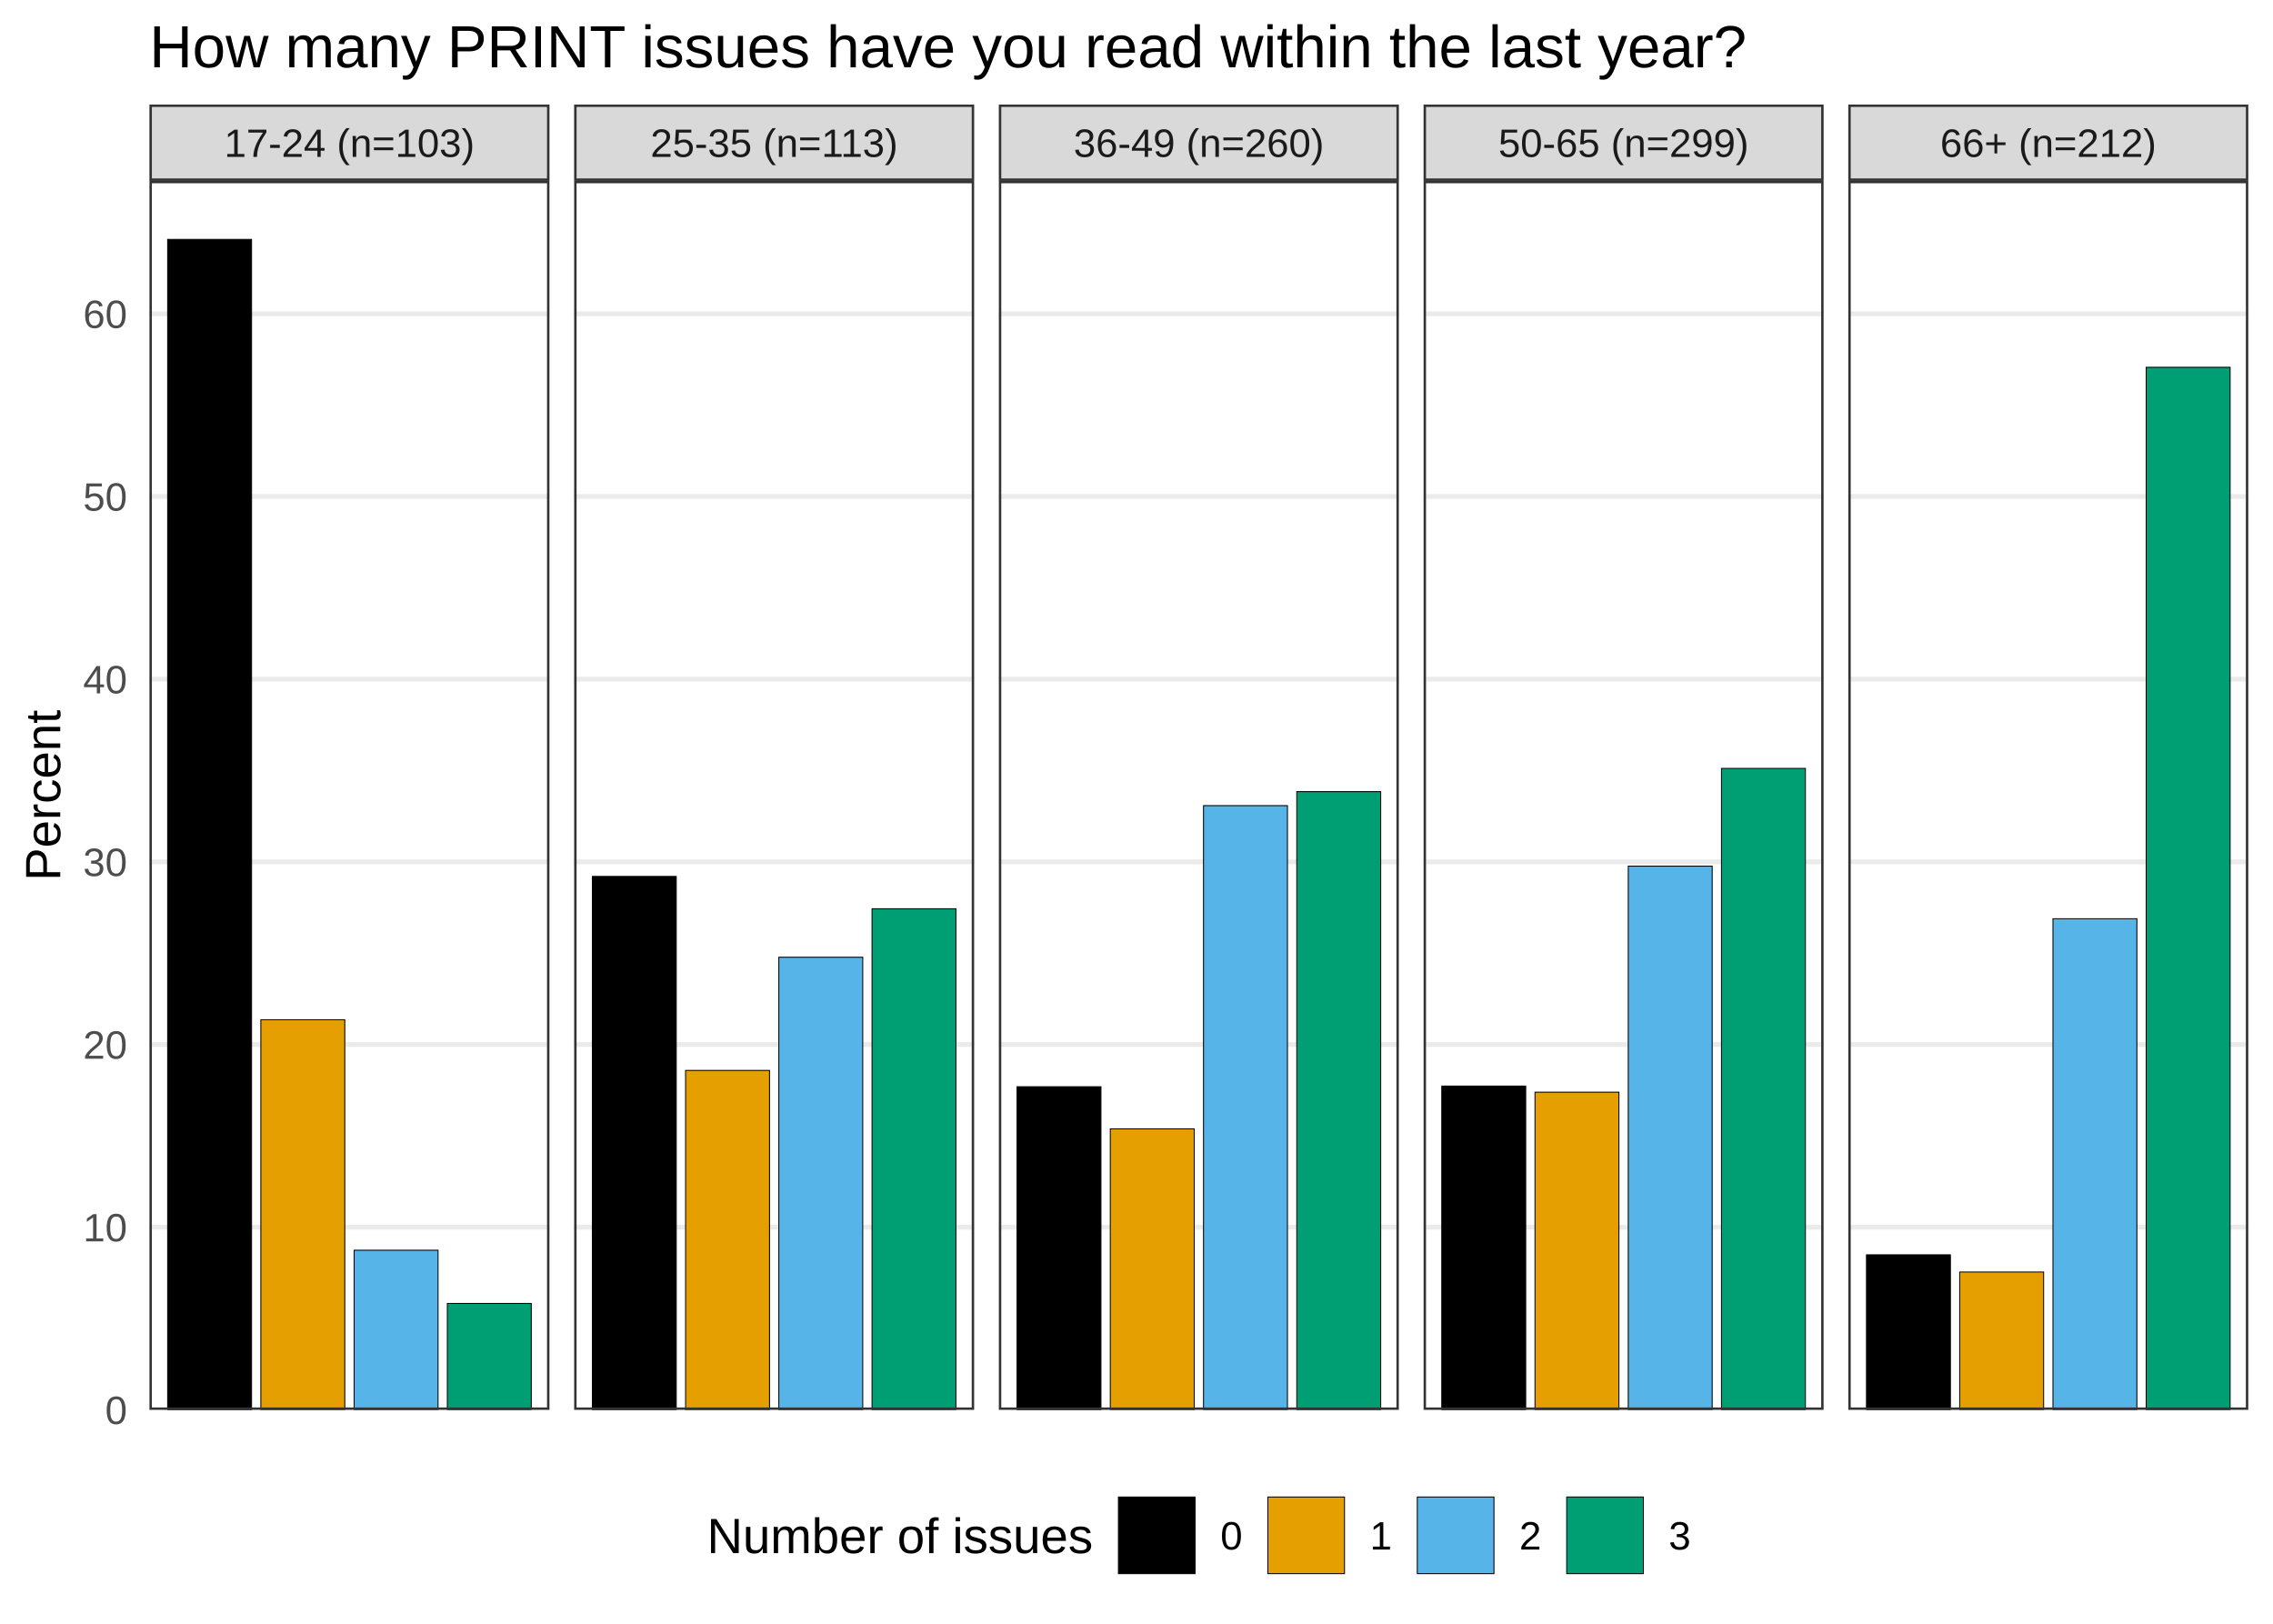
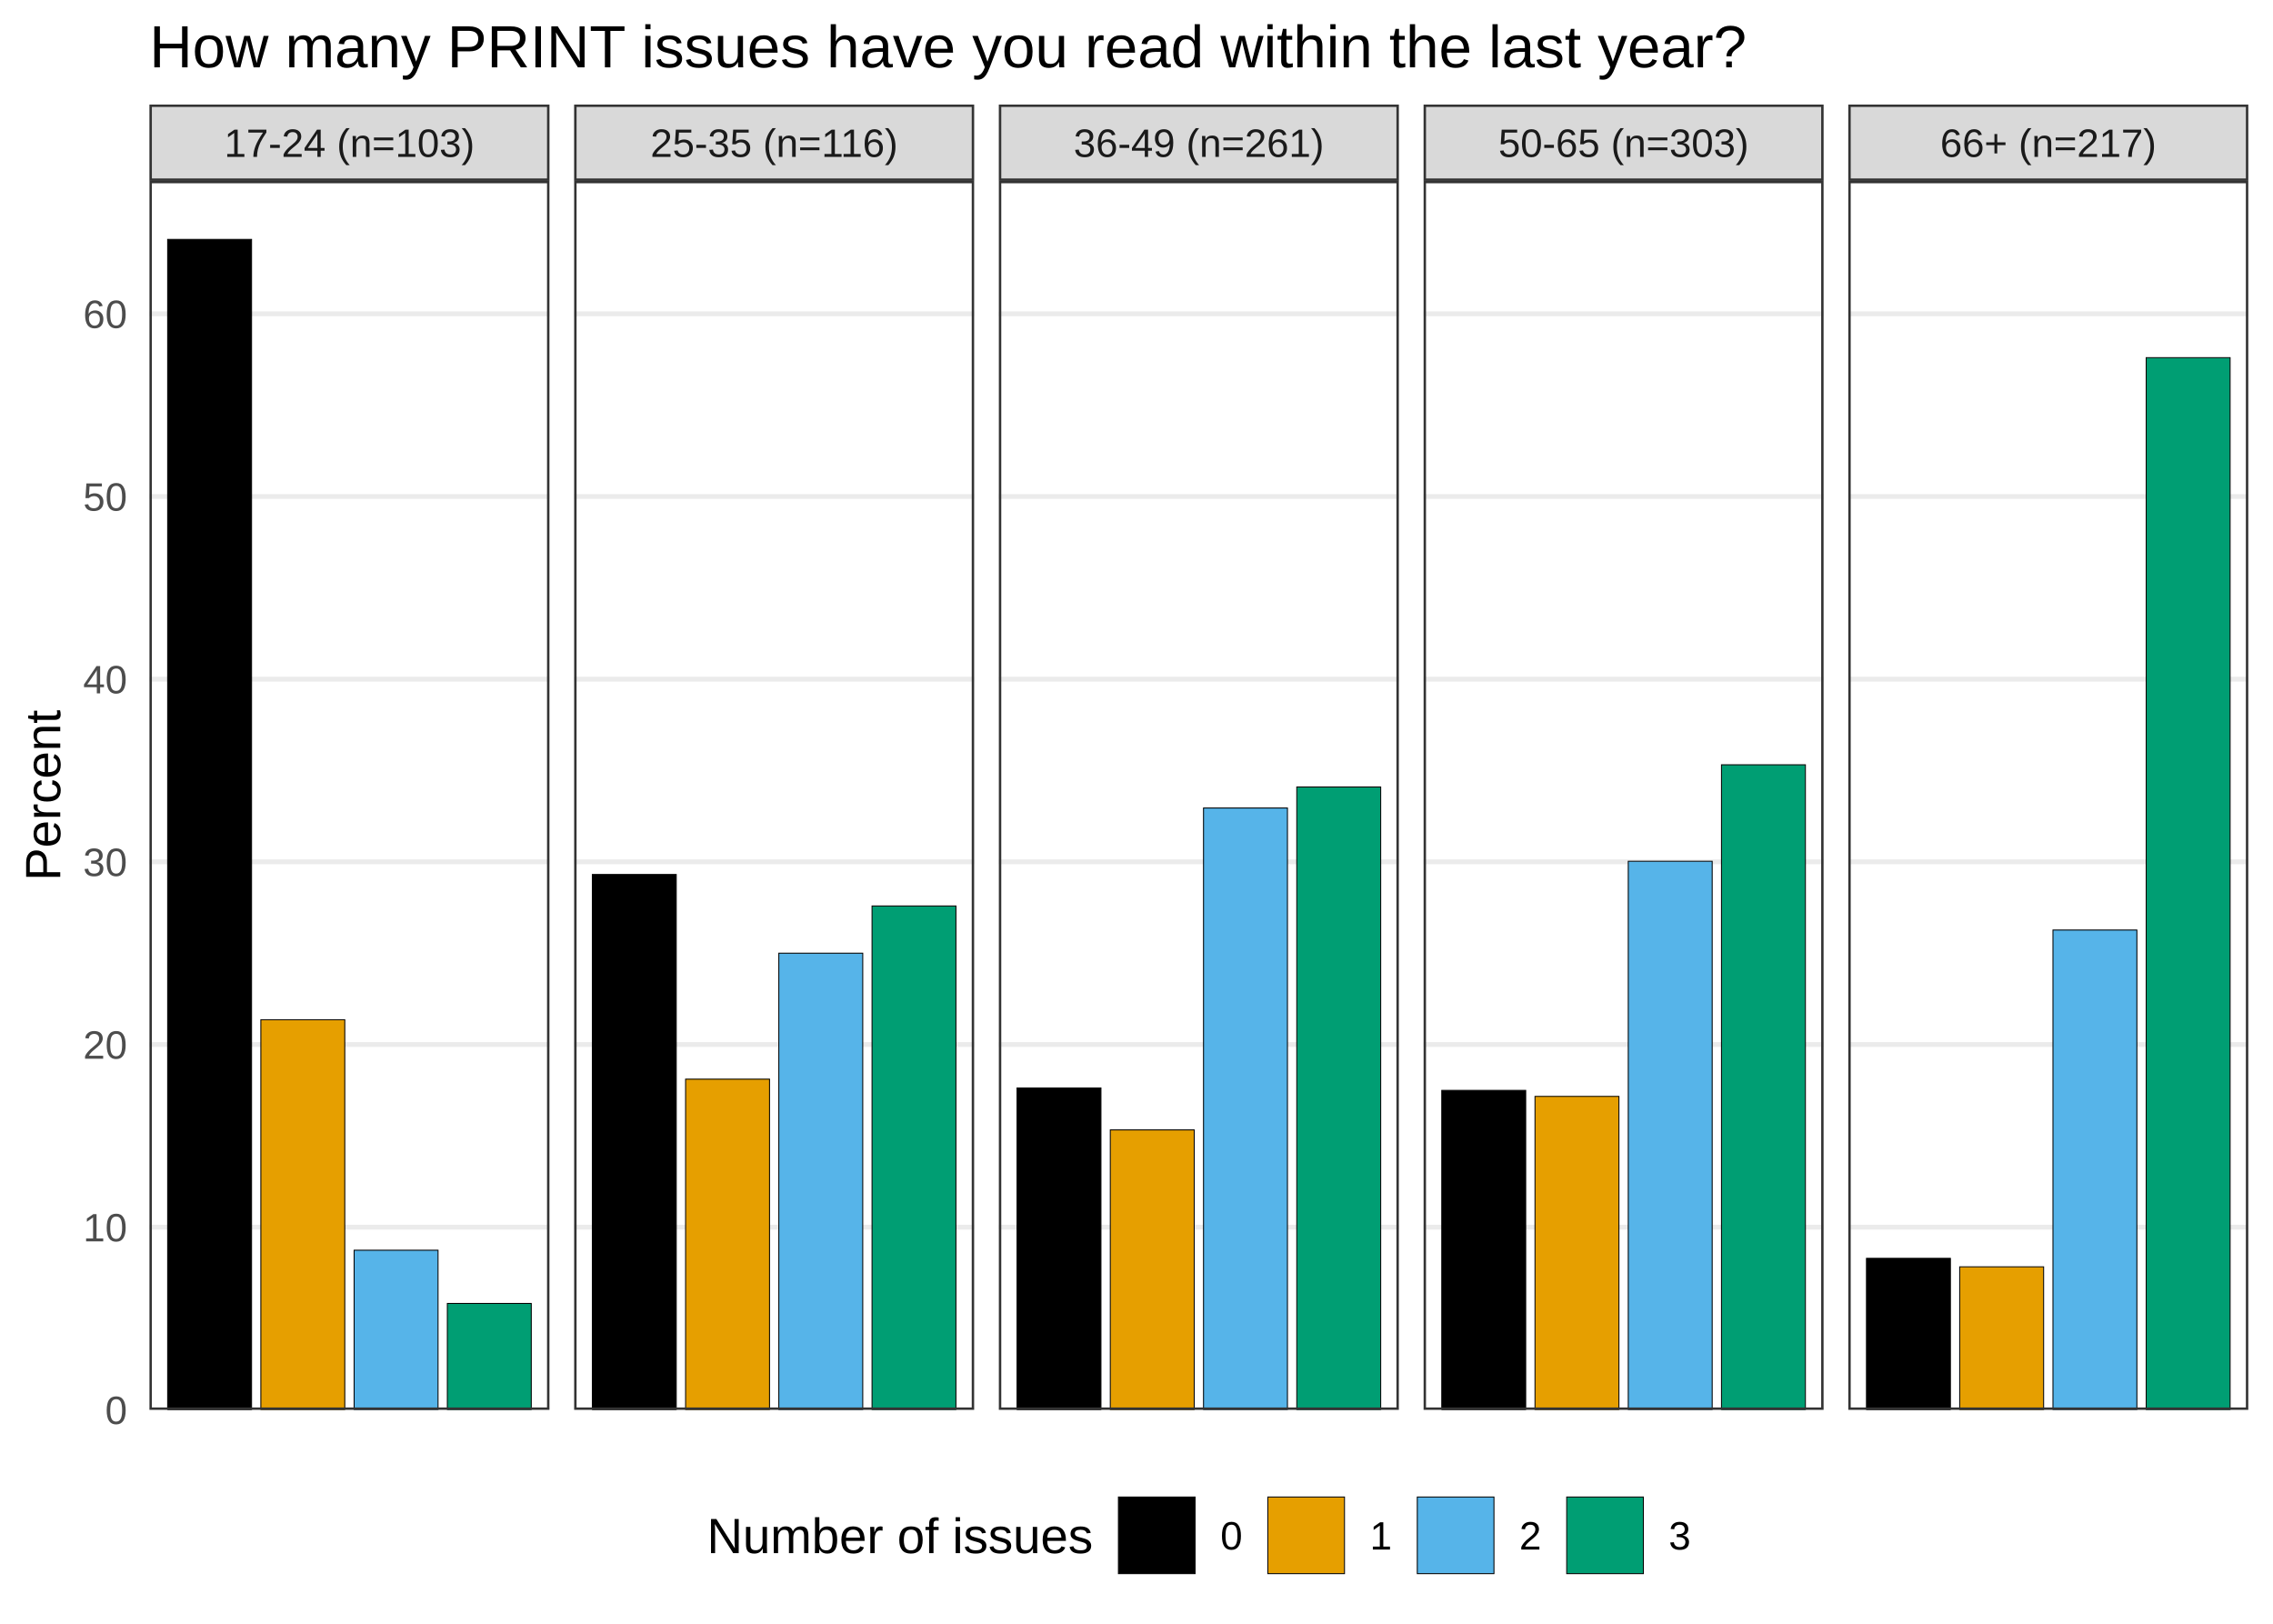
<svg xmlns="http://www.w3.org/2000/svg" class="svglite" width="504.00pt" height="360.00pt" viewBox="0 0 504.00 360.00">
  <defs>
    <style type="text/css">
    .svglite line, .svglite polyline, .svglite polygon, .svglite path, .svglite rect, .svglite circle {
      fill: none;
      stroke: #000000;
      stroke-linecap: round;
      stroke-linejoin: round;
      stroke-miterlimit: 10.00;
    }
    .svglite text {
      white-space: pre;
    }
  </style>
  </defs>
  <rect width="100%" height="100%" style="stroke: none; fill: #FFFFFF;" />
  <defs>
    <clipPath id="cpMC4wMHw1MDQuMDB8MC4wMHwzNjAuMDA=">
      <rect x="0.00" y="0.00" width="504.00" height="360.00" />
    </clipPath>
  </defs>
  <g clip-path="url(#cpMC4wMHw1MDQuMDB8MC4wMHwzNjAuMDA=)">
    <rect x="0" y="0.00" width="504.00" height="360.00" style="stroke-width: 1.07; stroke: #FFFFFF; fill: #FFFFFF;" />
  </g>
  <defs>
    <clipPath id="cpMzMuMTR8MTIxLjgzfDQwLjA5fDMxMi41OA==">
      <rect x="33.14" y="40.09" width="88.69" height="272.49" />
    </clipPath>
  </defs>
  <g clip-path="url(#cpMzMuMTR8MTIxLjgzfDQwLjA5fDMxMi41OA==)">
    <rect x="33.14" y="40.09" width="88.69" height="272.49" style="stroke-width: 1.07; stroke: none; fill: #FFFFFF;" />
    <polyline points="33.14,312.58 121.83,312.58 " style="stroke-width: 1.07; stroke: #EBEBEB; stroke-linecap: butt;" />
    <polyline points="33.14,272.08 121.83,272.08 " style="stroke-width: 1.07; stroke: #EBEBEB; stroke-linecap: butt;" />
    <polyline points="33.14,231.58 121.83,231.58 " style="stroke-width: 1.07; stroke: #EBEBEB; stroke-linecap: butt;" />
    <polyline points="33.14,191.08 121.83,191.08 " style="stroke-width: 1.07; stroke: #EBEBEB; stroke-linecap: butt;" />
    <polyline points="33.14,150.58 121.83,150.58 " style="stroke-width: 1.07; stroke: #EBEBEB; stroke-linecap: butt;" />
    <polyline points="33.14,110.08 121.83,110.08 " style="stroke-width: 1.07; stroke: #EBEBEB; stroke-linecap: butt;" />
    <polyline points="33.14,69.58 121.83,69.58 " style="stroke-width: 1.07; stroke: #EBEBEB; stroke-linecap: butt;" />
    <rect x="37.17" y="53.07" width="18.61" height="259.51" style="stroke-width: 0.21; stroke-linecap: butt; stroke-linejoin: miter; fill: #000000;" />
    <rect x="57.84" y="226.08" width="18.61" height="86.50" style="stroke-width: 0.21; stroke-linecap: butt; stroke-linejoin: miter; fill: #E69F00;" />
    <rect x="78.52" y="277.19" width="18.61" height="35.39" style="stroke-width: 0.21; stroke-linecap: butt; stroke-linejoin: miter; fill: #56B4E9;" />
    <rect x="99.19" y="288.99" width="18.61" height="23.59" style="stroke-width: 0.21; stroke-linecap: butt; stroke-linejoin: miter; fill: #009E73;" />
    <rect x="33.14" y="40.09" width="88.69" height="272.49" style="stroke-width: 1.07; stroke: #333333;" />
  </g>
  <g clip-path="url(#cpMC4wMHw1MDQuMDB8MC4wMHwzNjAuMDA=)">
</g>
  <defs>
    <clipPath id="cpMTI3LjMxfDIxNi4wMHw0MC4wOXwzMTIuNTg=">
      <rect x="127.31" y="40.09" width="88.69" height="272.49" />
    </clipPath>
  </defs>
  <g clip-path="url(#cpMTI3LjMxfDIxNi4wMHw0MC4wOXwzMTIuNTg=)">
    <rect x="127.31" y="40.09" width="88.69" height="272.49" style="stroke-width: 1.07; stroke: none; fill: #FFFFFF;" />
    <polyline points="127.31,312.58 216.00,312.58 " style="stroke-width: 1.07; stroke: #EBEBEB; stroke-linecap: butt;" />
    <polyline points="127.31,272.08 216.00,272.08 " style="stroke-width: 1.07; stroke: #EBEBEB; stroke-linecap: butt;" />
    <polyline points="127.31,231.58 216.00,231.58 " style="stroke-width: 1.07; stroke: #EBEBEB; stroke-linecap: butt;" />
    <polyline points="127.31,191.08 216.00,191.08 " style="stroke-width: 1.07; stroke: #EBEBEB; stroke-linecap: butt;" />
    <polyline points="127.31,150.58 216.00,150.58 " style="stroke-width: 1.07; stroke: #EBEBEB; stroke-linecap: butt;" />
    <polyline points="127.31,110.08 216.00,110.08 " style="stroke-width: 1.07; stroke: #EBEBEB; stroke-linecap: butt;" />
    <polyline points="127.31,69.58 216.00,69.58 " style="stroke-width: 1.07; stroke: #EBEBEB; stroke-linecap: butt;" />
-     <rect x="131.34" y="194.31" width="18.61" height="118.27" style="stroke-width: 0.21; stroke-linecap: butt; stroke-linejoin: miter; fill: #000000;" />
-     <rect x="152.02" y="237.32" width="18.61" height="75.26" style="stroke-width: 0.21; stroke-linecap: butt; stroke-linejoin: miter; fill: #E69F00;" />
-     <rect x="172.69" y="212.23" width="18.61" height="100.35" style="stroke-width: 0.21; stroke-linecap: butt; stroke-linejoin: miter; fill: #56B4E9;" />
-     <rect x="193.36" y="201.48" width="18.61" height="111.11" style="stroke-width: 0.21; stroke-linecap: butt; stroke-linejoin: miter; fill: #009E73;" />
+     <rect x="131.34" y="193.88" width="18.61" height="118.71" style="stroke-width: 0.21; stroke-linecap: butt; stroke-linejoin: miter; fill: #000000;" />
+     <rect x="152.02" y="239.26" width="18.61" height="73.32" style="stroke-width: 0.21; stroke-linecap: butt; stroke-linejoin: miter; fill: #E69F00;" />
+     <rect x="172.69" y="211.33" width="18.61" height="101.25" style="stroke-width: 0.21; stroke-linecap: butt; stroke-linejoin: miter; fill: #56B4E9;" />
+     <rect x="193.36" y="200.86" width="18.61" height="111.72" style="stroke-width: 0.21; stroke-linecap: butt; stroke-linejoin: miter; fill: #009E73;" />
    <rect x="127.31" y="40.09" width="88.69" height="272.49" style="stroke-width: 1.07; stroke: #333333;" />
  </g>
  <g clip-path="url(#cpMC4wMHw1MDQuMDB8MC4wMHwzNjAuMDA=)">
</g>
  <defs>
    <clipPath id="cpMjIxLjQ4fDMxMC4xOHw0MC4wOXwzMTIuNTg=">
      <rect x="221.48" y="40.09" width="88.69" height="272.49" />
    </clipPath>
  </defs>
  <g clip-path="url(#cpMjIxLjQ4fDMxMC4xOHw0MC4wOXwzMTIuNTg=)">
    <rect x="221.48" y="40.09" width="88.69" height="272.49" style="stroke-width: 1.07; stroke: none; fill: #FFFFFF;" />
    <polyline points="221.48,312.58 310.18,312.58 " style="stroke-width: 1.07; stroke: #EBEBEB; stroke-linecap: butt;" />
    <polyline points="221.48,272.08 310.18,272.08 " style="stroke-width: 1.07; stroke: #EBEBEB; stroke-linecap: butt;" />
    <polyline points="221.48,231.58 310.18,231.58 " style="stroke-width: 1.07; stroke: #EBEBEB; stroke-linecap: butt;" />
    <polyline points="221.48,191.08 310.18,191.08 " style="stroke-width: 1.07; stroke: #EBEBEB; stroke-linecap: butt;" />
    <polyline points="221.48,150.58 310.18,150.58 " style="stroke-width: 1.07; stroke: #EBEBEB; stroke-linecap: butt;" />
    <polyline points="221.48,110.08 310.18,110.08 " style="stroke-width: 1.07; stroke: #EBEBEB; stroke-linecap: butt;" />
    <polyline points="221.48,69.58 310.18,69.58 " style="stroke-width: 1.07; stroke: #EBEBEB; stroke-linecap: butt;" />
-     <rect x="225.51" y="240.93" width="18.61" height="71.65" style="stroke-width: 0.21; stroke-linecap: butt; stroke-linejoin: miter; fill: #000000;" />
-     <rect x="246.19" y="250.28" width="18.61" height="62.31" style="stroke-width: 0.21; stroke-linecap: butt; stroke-linejoin: miter; fill: #E69F00;" />
-     <rect x="266.86" y="178.62" width="18.61" height="133.96" style="stroke-width: 0.21; stroke-linecap: butt; stroke-linejoin: miter; fill: #56B4E9;" />
-     <rect x="287.54" y="175.51" width="18.61" height="137.08" style="stroke-width: 0.21; stroke-linecap: butt; stroke-linejoin: miter; fill: #009E73;" />
+     <rect x="225.51" y="241.20" width="18.61" height="71.38" style="stroke-width: 0.21; stroke-linecap: butt; stroke-linejoin: miter; fill: #000000;" />
+     <rect x="246.19" y="250.51" width="18.61" height="62.07" style="stroke-width: 0.21; stroke-linecap: butt; stroke-linejoin: miter; fill: #E69F00;" />
+     <rect x="266.86" y="179.14" width="18.61" height="133.45" style="stroke-width: 0.21; stroke-linecap: butt; stroke-linejoin: miter; fill: #56B4E9;" />
+     <rect x="287.54" y="174.48" width="18.61" height="138.10" style="stroke-width: 0.21; stroke-linecap: butt; stroke-linejoin: miter; fill: #009E73;" />
    <rect x="221.48" y="40.09" width="88.69" height="272.49" style="stroke-width: 1.07; stroke: #333333;" />
  </g>
  <g clip-path="url(#cpMC4wMHw1MDQuMDB8MC4wMHwzNjAuMDA=)">
</g>
  <defs>
    <clipPath id="cpMzE1LjY2fDQwNC4zNXw0MC4wOXwzMTIuNTg=">
      <rect x="315.66" y="40.09" width="88.69" height="272.49" />
    </clipPath>
  </defs>
  <g clip-path="url(#cpMzE1LjY2fDQwNC4zNXw0MC4wOXwzMTIuNTg=)">
    <rect x="315.66" y="40.09" width="88.69" height="272.49" style="stroke-width: 1.07; stroke: none; fill: #FFFFFF;" />
    <polyline points="315.66,312.58 404.35,312.58 " style="stroke-width: 1.07; stroke: #EBEBEB; stroke-linecap: butt;" />
    <polyline points="315.66,272.08 404.35,272.08 " style="stroke-width: 1.07; stroke: #EBEBEB; stroke-linecap: butt;" />
    <polyline points="315.66,231.58 404.35,231.58 " style="stroke-width: 1.07; stroke: #EBEBEB; stroke-linecap: butt;" />
    <polyline points="315.66,191.08 404.35,191.08 " style="stroke-width: 1.07; stroke: #EBEBEB; stroke-linecap: butt;" />
    <polyline points="315.66,150.58 404.35,150.58 " style="stroke-width: 1.07; stroke: #EBEBEB; stroke-linecap: butt;" />
    <polyline points="315.66,110.08 404.35,110.08 " style="stroke-width: 1.07; stroke: #EBEBEB; stroke-linecap: butt;" />
    <polyline points="315.66,69.58 404.35,69.58 " style="stroke-width: 1.07; stroke: #EBEBEB; stroke-linecap: butt;" />
-     <rect x="319.69" y="240.79" width="18.61" height="71.79" style="stroke-width: 0.21; stroke-linecap: butt; stroke-linejoin: miter; fill: #000000;" />
-     <rect x="340.36" y="242.15" width="18.61" height="70.43" style="stroke-width: 0.21; stroke-linecap: butt; stroke-linejoin: miter; fill: #E69F00;" />
-     <rect x="361.04" y="192.03" width="18.61" height="120.55" style="stroke-width: 0.21; stroke-linecap: butt; stroke-linejoin: miter; fill: #56B4E9;" />
-     <rect x="381.71" y="170.36" width="18.61" height="142.22" style="stroke-width: 0.21; stroke-linecap: butt; stroke-linejoin: miter; fill: #009E73;" />
+     <rect x="319.69" y="241.74" width="18.61" height="70.84" style="stroke-width: 0.21; stroke-linecap: butt; stroke-linejoin: miter; fill: #000000;" />
+     <rect x="340.36" y="243.08" width="18.61" height="69.50" style="stroke-width: 0.21; stroke-linecap: butt; stroke-linejoin: miter; fill: #E69F00;" />
+     <rect x="361.04" y="190.95" width="18.61" height="121.63" style="stroke-width: 0.21; stroke-linecap: butt; stroke-linejoin: miter; fill: #56B4E9;" />
+     <rect x="381.71" y="169.56" width="18.61" height="143.02" style="stroke-width: 0.21; stroke-linecap: butt; stroke-linejoin: miter; fill: #009E73;" />
    <rect x="315.66" y="40.09" width="88.69" height="272.49" style="stroke-width: 1.07; stroke: #333333;" />
  </g>
  <g clip-path="url(#cpMC4wMHw1MDQuMDB8MC4wMHwzNjAuMDA=)">
</g>
  <defs>
    <clipPath id="cpNDA5LjgzfDQ5OC41Mnw0MC4wOXwzMTIuNTg=">
      <rect x="409.83" y="40.09" width="88.69" height="272.49" />
    </clipPath>
  </defs>
  <g clip-path="url(#cpNDA5LjgzfDQ5OC41Mnw0MC4wOXwzMTIuNTg=)">
    <rect x="409.83" y="40.09" width="88.69" height="272.49" style="stroke-width: 1.07; stroke: none; fill: #FFFFFF;" />
    <polyline points="409.83,312.58 498.52,312.58 " style="stroke-width: 1.07; stroke: #EBEBEB; stroke-linecap: butt;" />
    <polyline points="409.83,272.08 498.52,272.08 " style="stroke-width: 1.07; stroke: #EBEBEB; stroke-linecap: butt;" />
    <polyline points="409.83,231.58 498.52,231.58 " style="stroke-width: 1.07; stroke: #EBEBEB; stroke-linecap: butt;" />
    <polyline points="409.83,191.08 498.52,191.08 " style="stroke-width: 1.07; stroke: #EBEBEB; stroke-linecap: butt;" />
    <polyline points="409.83,150.58 498.52,150.58 " style="stroke-width: 1.07; stroke: #EBEBEB; stroke-linecap: butt;" />
    <polyline points="409.83,110.08 498.52,110.08 " style="stroke-width: 1.07; stroke: #EBEBEB; stroke-linecap: butt;" />
    <polyline points="409.83,69.58 498.52,69.58 " style="stroke-width: 1.07; stroke: #EBEBEB; stroke-linecap: butt;" />
-     <rect x="413.86" y="278.20" width="18.61" height="34.39" style="stroke-width: 0.21; stroke-linecap: butt; stroke-linejoin: miter; fill: #000000;" />
-     <rect x="434.53" y="282.02" width="18.61" height="30.57" style="stroke-width: 0.21; stroke-linecap: butt; stroke-linejoin: miter; fill: #E69F00;" />
-     <rect x="455.21" y="203.69" width="18.61" height="108.89" style="stroke-width: 0.21; stroke-linecap: butt; stroke-linejoin: miter; fill: #56B4E9;" />
-     <rect x="475.88" y="81.43" width="18.61" height="231.15" style="stroke-width: 0.21; stroke-linecap: butt; stroke-linejoin: miter; fill: #009E73;" />
+     <rect x="413.86" y="278.99" width="18.61" height="33.59" style="stroke-width: 0.21; stroke-linecap: butt; stroke-linejoin: miter; fill: #000000;" />
+     <rect x="434.53" y="280.86" width="18.61" height="31.73" style="stroke-width: 0.21; stroke-linecap: butt; stroke-linejoin: miter; fill: #E69F00;" />
+     <rect x="455.21" y="206.20" width="18.61" height="106.38" style="stroke-width: 0.21; stroke-linecap: butt; stroke-linejoin: miter; fill: #56B4E9;" />
+     <rect x="475.88" y="79.29" width="18.61" height="233.29" style="stroke-width: 0.21; stroke-linecap: butt; stroke-linejoin: miter; fill: #009E73;" />
    <rect x="409.83" y="40.09" width="88.69" height="272.49" style="stroke-width: 1.07; stroke: #333333;" />
  </g>
  <g clip-path="url(#cpMC4wMHw1MDQuMDB8MC4wMHwzNjAuMDA=)">
</g>
  <defs>
    <clipPath id="cpMzMuMTR8MTIxLjgzfDIzLjE4fDQwLjA5">
      <rect x="33.14" y="23.18" width="88.69" height="16.92" />
    </clipPath>
  </defs>
  <g clip-path="url(#cpMzMuMTR8MTIxLjgzfDIzLjE4fDQwLjA5)">
    <rect x="33.14" y="23.18" width="88.69" height="16.92" style="stroke-width: 1.07; stroke: #333333; fill: #D9D9D9;" />
    <text x="77.48" y="34.79" text-anchor="middle" style="font-size: 8.80px;fill: #1A1A1A; font-family: &quot;Arial&quot;;" textLength="55.55px" lengthAdjust="spacingAndGlyphs">17-24 (n=103)</text>
  </g>
  <g clip-path="url(#cpMC4wMHw1MDQuMDB8MC4wMHwzNjAuMDA=)">
</g>
  <defs>
    <clipPath id="cpMTI3LjMxfDIxNi4wMHwyMy4xOHw0MC4wOQ==">
      <rect x="127.31" y="23.18" width="88.69" height="16.92" />
    </clipPath>
  </defs>
  <g clip-path="url(#cpMTI3LjMxfDIxNi4wMHwyMy4xOHw0MC4wOQ==)">
    <rect x="127.31" y="23.18" width="88.69" height="16.92" style="stroke-width: 1.07; stroke: #333333; fill: #D9D9D9;" />
-     <text x="171.66" y="34.79" text-anchor="middle" style="font-size: 8.80px;fill: #1A1A1A; font-family: &quot;Arial&quot;;" textLength="54.89px" lengthAdjust="spacingAndGlyphs">25-35 (n=113)</text>
+     <text x="171.66" y="34.79" text-anchor="middle" style="font-size: 8.80px;fill: #1A1A1A; font-family: &quot;Arial&quot;;" textLength="54.89px" lengthAdjust="spacingAndGlyphs">25-35 (n=116)</text>
  </g>
  <g clip-path="url(#cpMC4wMHw1MDQuMDB8MC4wMHwzNjAuMDA=)">
</g>
  <defs>
    <clipPath id="cpMjIxLjQ4fDMxMC4xOHwyMy4xOHw0MC4wOQ==">
      <rect x="221.48" y="23.18" width="88.69" height="16.92" />
    </clipPath>
  </defs>
  <g clip-path="url(#cpMjIxLjQ4fDMxMC4xOHwyMy4xOHw0MC4wOQ==)">
    <rect x="221.48" y="23.18" width="88.69" height="16.92" style="stroke-width: 1.07; stroke: #333333; fill: #D9D9D9;" />
-     <text x="265.83" y="34.79" text-anchor="middle" style="font-size: 8.80px;fill: #1A1A1A; font-family: &quot;Arial&quot;;" textLength="55.55px" lengthAdjust="spacingAndGlyphs">36-49 (n=260)</text>
+     <text x="265.83" y="34.79" text-anchor="middle" style="font-size: 8.80px;fill: #1A1A1A; font-family: &quot;Arial&quot;;" textLength="55.55px" lengthAdjust="spacingAndGlyphs">36-49 (n=261)</text>
  </g>
  <g clip-path="url(#cpMC4wMHw1MDQuMDB8MC4wMHwzNjAuMDA=)">
</g>
  <defs>
    <clipPath id="cpMzE1LjY2fDQwNC4zNXwyMy4xOHw0MC4wOQ==">
      <rect x="315.66" y="23.18" width="88.69" height="16.92" />
    </clipPath>
  </defs>
  <g clip-path="url(#cpMzE1LjY2fDQwNC4zNXwyMy4xOHw0MC4wOQ==)">
    <rect x="315.66" y="23.18" width="88.69" height="16.92" style="stroke-width: 1.07; stroke: #333333; fill: #D9D9D9;" />
-     <text x="360.00" y="34.79" text-anchor="middle" style="font-size: 8.80px;fill: #1A1A1A; font-family: &quot;Arial&quot;;" textLength="55.55px" lengthAdjust="spacingAndGlyphs">50-65 (n=299)</text>
+     <text x="360.00" y="34.79" text-anchor="middle" style="font-size: 8.80px;fill: #1A1A1A; font-family: &quot;Arial&quot;;" textLength="55.55px" lengthAdjust="spacingAndGlyphs">50-65 (n=303)</text>
  </g>
  <g clip-path="url(#cpMC4wMHw1MDQuMDB8MC4wMHwzNjAuMDA=)">
</g>
  <defs>
    <clipPath id="cpNDA5LjgzfDQ5OC41MnwyMy4xOHw0MC4wOQ==">
      <rect x="409.83" y="23.18" width="88.69" height="16.92" />
    </clipPath>
  </defs>
  <g clip-path="url(#cpNDA5LjgzfDQ5OC41MnwyMy4xOHw0MC4wOQ==)">
    <rect x="409.83" y="23.18" width="88.69" height="16.92" style="stroke-width: 1.07; stroke: #333333; fill: #D9D9D9;" />
-     <text x="454.17" y="34.79" text-anchor="middle" style="font-size: 8.80px;fill: #1A1A1A; font-family: &quot;Arial&quot;;" textLength="47.97px" lengthAdjust="spacingAndGlyphs">66+ (n=212)</text>
+     <text x="454.17" y="34.79" text-anchor="middle" style="font-size: 8.80px;fill: #1A1A1A; font-family: &quot;Arial&quot;;" textLength="47.97px" lengthAdjust="spacingAndGlyphs">66+ (n=217)</text>
  </g>
  <g clip-path="url(#cpMC4wMHw1MDQuMDB8MC4wMHwzNjAuMDA=)">
    <text x="28.21" y="315.73" text-anchor="end" style="font-size: 8.80px;fill: #4D4D4D; font-family: &quot;Arial&quot;;" textLength="4.90px" lengthAdjust="spacingAndGlyphs">0</text>
    <text x="28.21" y="275.23" text-anchor="end" style="font-size: 8.80px;fill: #4D4D4D; font-family: &quot;Arial&quot;;" textLength="9.79px" lengthAdjust="spacingAndGlyphs">10</text>
    <text x="28.21" y="234.73" text-anchor="end" style="font-size: 8.80px;fill: #4D4D4D; font-family: &quot;Arial&quot;;" textLength="9.79px" lengthAdjust="spacingAndGlyphs">20</text>
    <text x="28.21" y="194.23" text-anchor="end" style="font-size: 8.80px;fill: #4D4D4D; font-family: &quot;Arial&quot;;" textLength="9.79px" lengthAdjust="spacingAndGlyphs">30</text>
    <text x="28.21" y="153.73" text-anchor="end" style="font-size: 8.80px;fill: #4D4D4D; font-family: &quot;Arial&quot;;" textLength="9.79px" lengthAdjust="spacingAndGlyphs">40</text>
    <text x="28.21" y="113.23" text-anchor="end" style="font-size: 8.80px;fill: #4D4D4D; font-family: &quot;Arial&quot;;" textLength="9.79px" lengthAdjust="spacingAndGlyphs">50</text>
    <text x="28.21" y="72.73" text-anchor="end" style="font-size: 8.80px;fill: #4D4D4D; font-family: &quot;Arial&quot;;" textLength="9.79px" lengthAdjust="spacingAndGlyphs">60</text>
    <text transform="translate(13.36,176.34) rotate(-90)" text-anchor="middle" style="font-size: 11.00px; font-family: &quot;Arial&quot;;" textLength="37.92px" lengthAdjust="spacingAndGlyphs">Percent</text>
    <rect x="151.27" y="326.28" width="229.11" height="28.24" style="stroke-width: 1.07; stroke: none; fill: #FFFFFF;" />
    <text x="156.75" y="344.34" style="font-size: 11.00px; font-family: &quot;Arial&quot;;" textLength="85.62px" lengthAdjust="spacingAndGlyphs">Number of issues</text>
    <rect x="247.85" y="331.76" width="17.28" height="17.28" style="stroke-width: 1.07; stroke: none; fill: #FFFFFF;" />
    <rect x="247.99" y="331.90" width="17.00" height="17.00" style="stroke-width: 0.21; stroke-linecap: butt; stroke-linejoin: miter; fill: #000000;" />
    <rect x="280.98" y="331.76" width="17.28" height="17.28" style="stroke-width: 1.07; stroke: none; fill: #FFFFFF;" />
    <rect x="281.12" y="331.90" width="17.00" height="17.00" style="stroke-width: 0.21; stroke-linecap: butt; stroke-linejoin: miter; fill: #E69F00;" />
    <rect x="314.12" y="331.76" width="17.28" height="17.28" style="stroke-width: 1.07; stroke: none; fill: #FFFFFF;" />
    <rect x="314.26" y="331.90" width="17.00" height="17.00" style="stroke-width: 0.21; stroke-linecap: butt; stroke-linejoin: miter; fill: #56B4E9;" />
    <rect x="347.25" y="331.76" width="17.28" height="17.28" style="stroke-width: 1.07; stroke: none; fill: #FFFFFF;" />
    <rect x="347.39" y="331.90" width="17.00" height="17.00" style="stroke-width: 0.21; stroke-linecap: butt; stroke-linejoin: miter; fill: #009E73;" />
    <text x="270.61" y="343.55" style="font-size: 8.80px; font-family: &quot;Arial&quot;;" textLength="4.90px" lengthAdjust="spacingAndGlyphs">0</text>
    <text x="303.74" y="343.55" style="font-size: 8.80px; font-family: &quot;Arial&quot;;" textLength="4.90px" lengthAdjust="spacingAndGlyphs">1</text>
    <text x="336.88" y="343.55" style="font-size: 8.80px; font-family: &quot;Arial&quot;;" textLength="4.90px" lengthAdjust="spacingAndGlyphs">2</text>
    <text x="370.01" y="343.55" style="font-size: 8.80px; font-family: &quot;Arial&quot;;" textLength="4.90px" lengthAdjust="spacingAndGlyphs">3</text>
    <text x="33.14" y="14.93" style="font-size: 13.20px; font-family: &quot;Arial&quot;;" textLength="353.88px" lengthAdjust="spacingAndGlyphs">How many PRINT issues have you read within the last year?</text>
  </g>
</svg>
